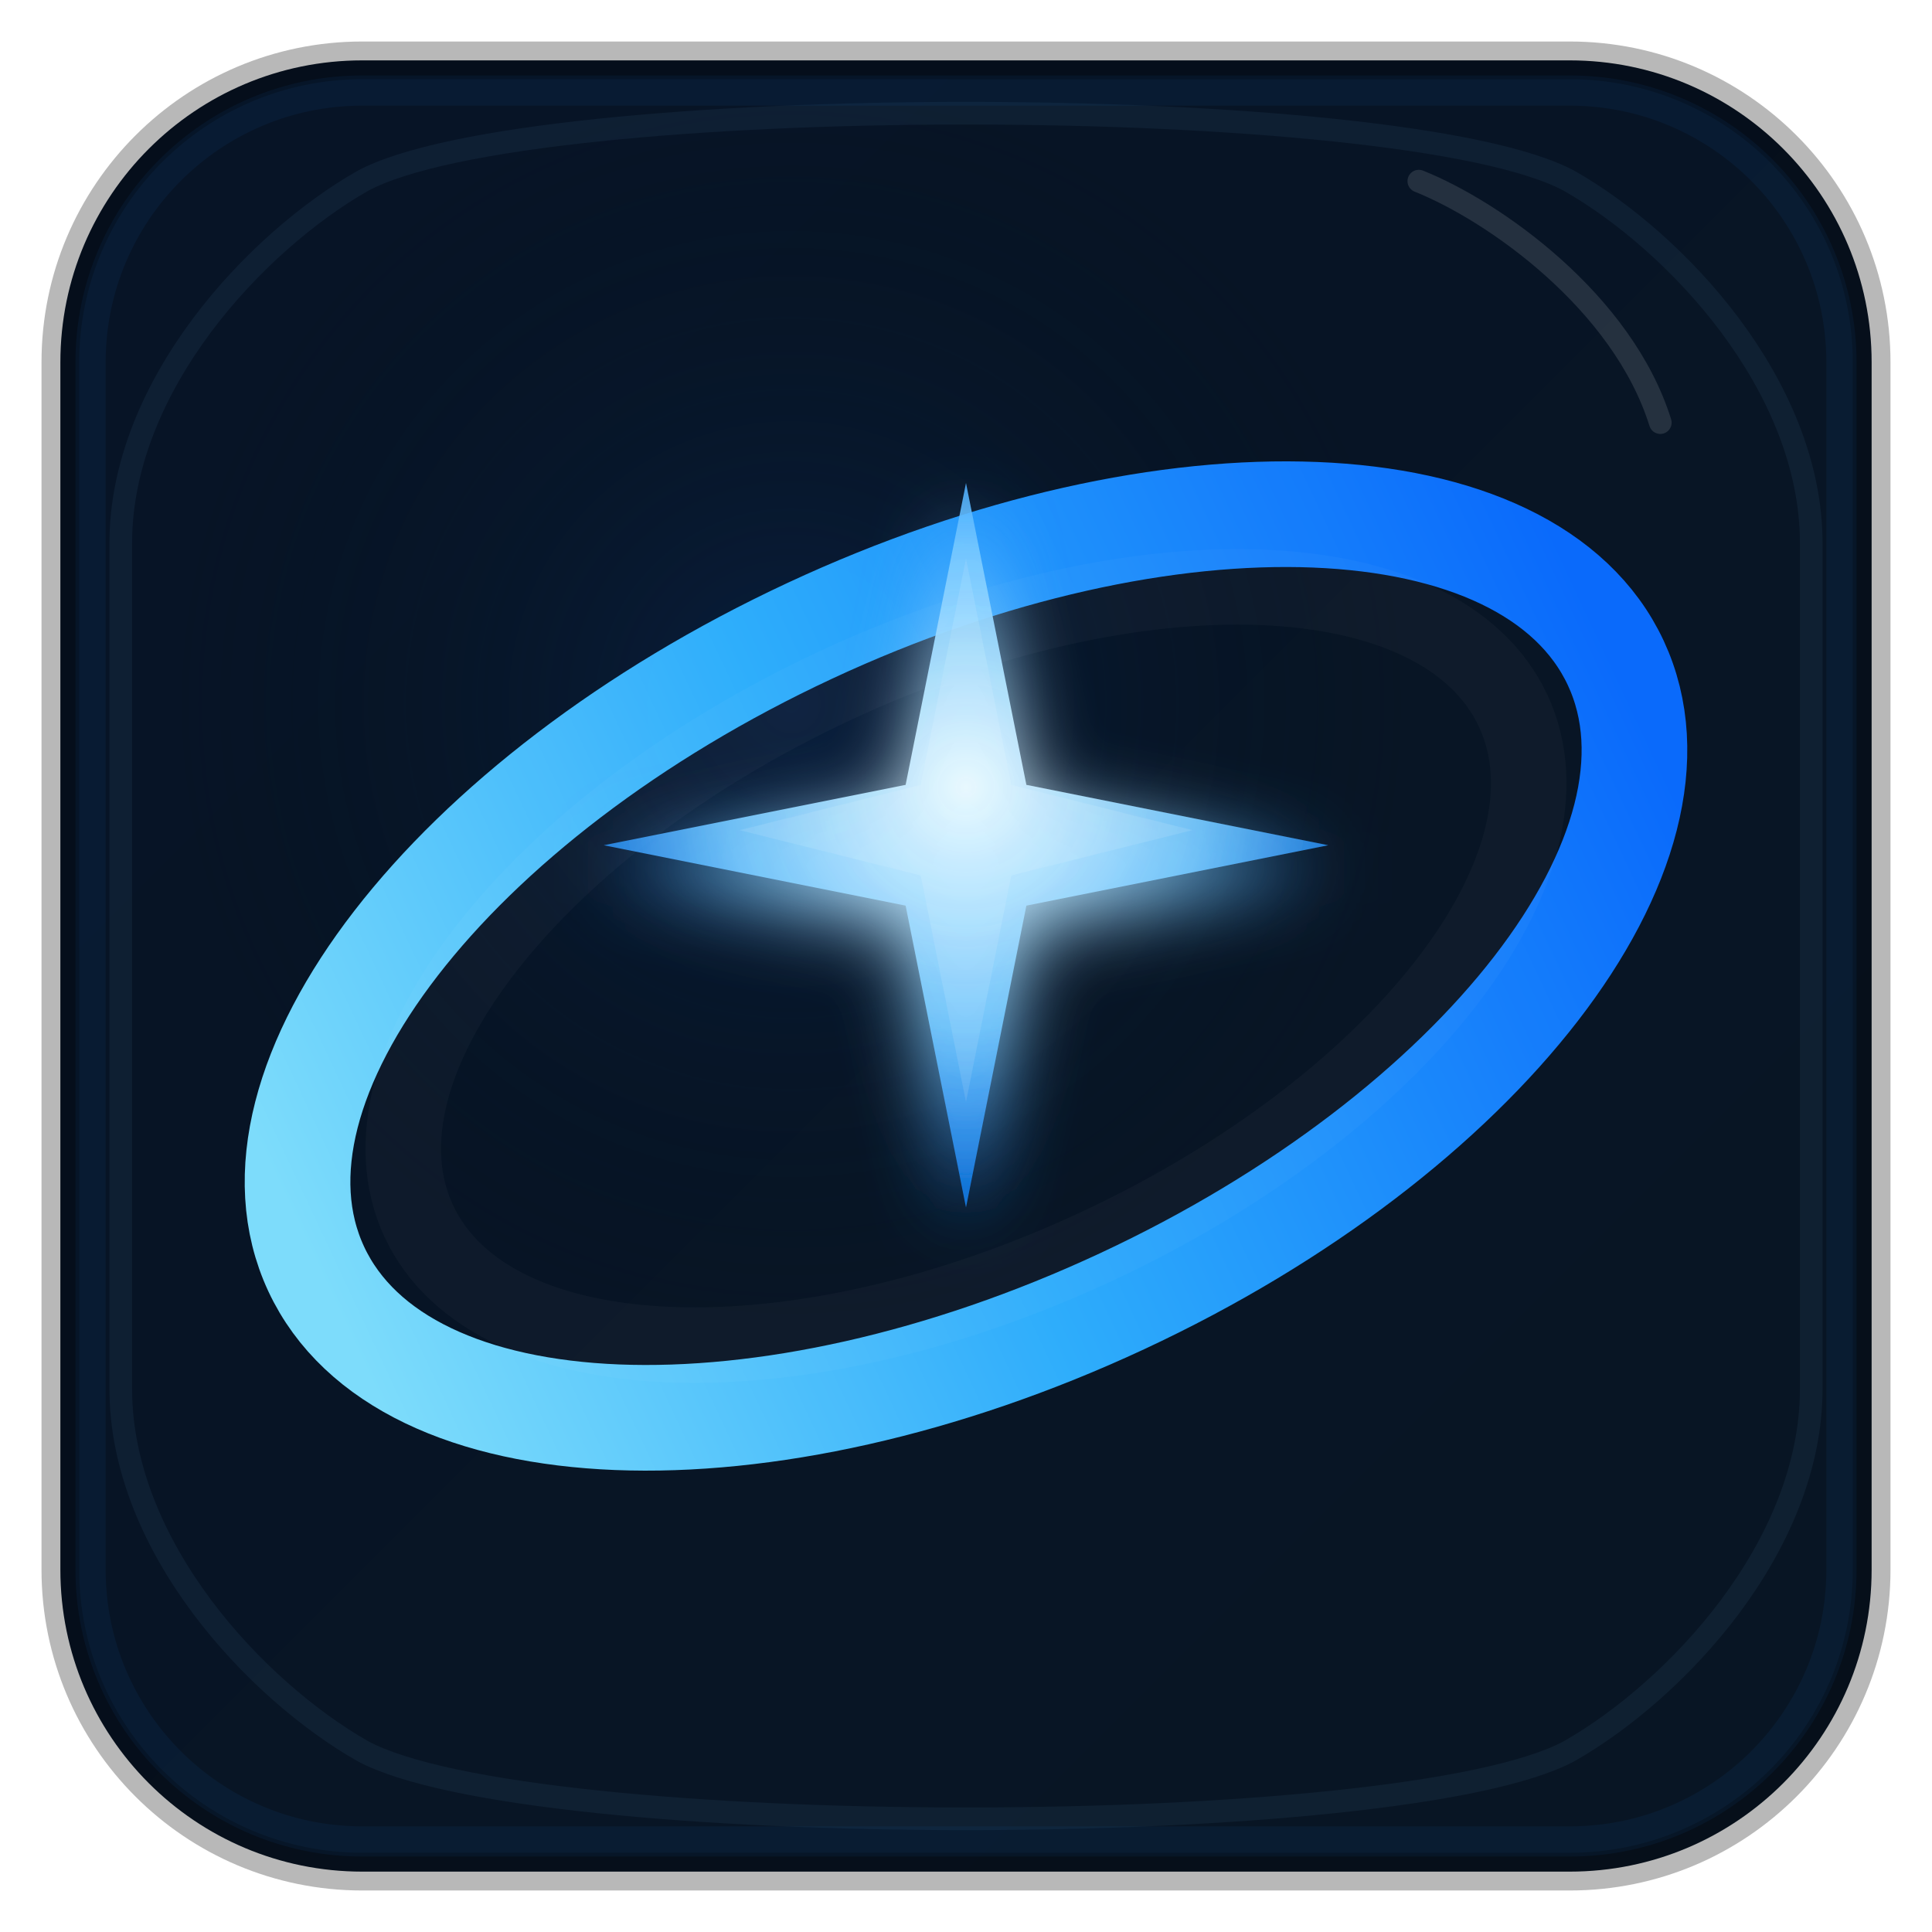
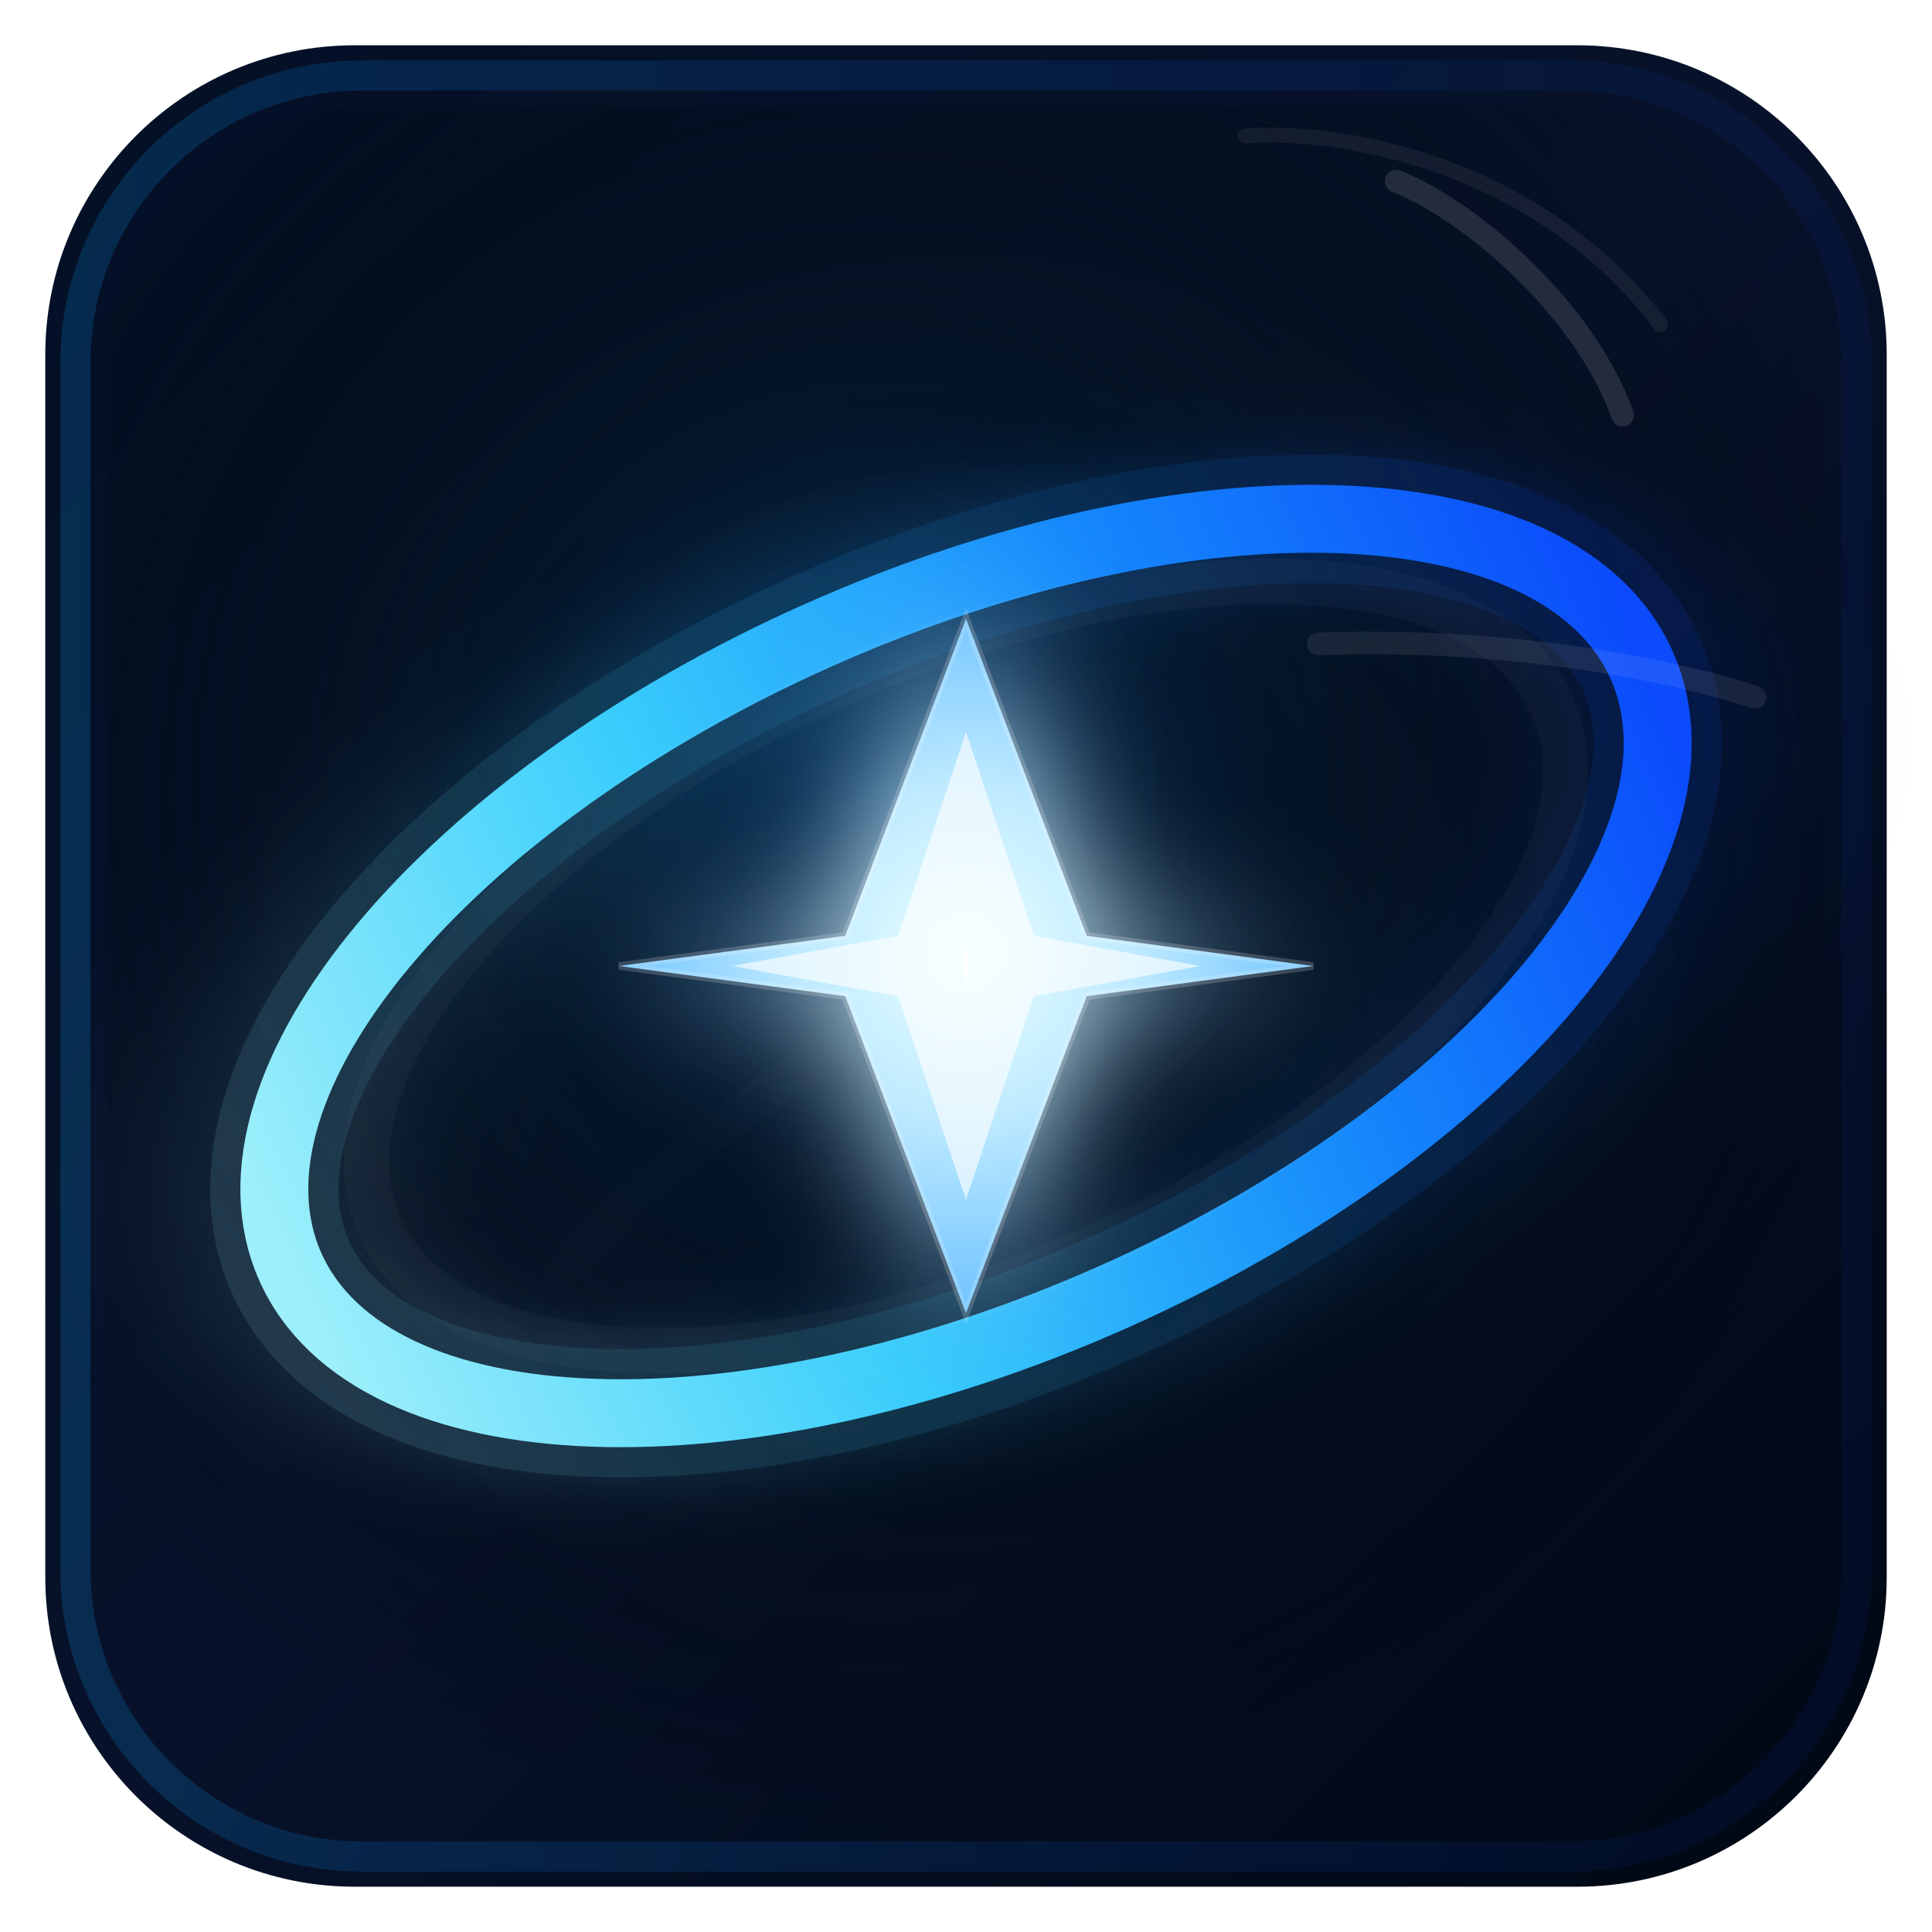
- <svg xmlns="http://www.w3.org/2000/svg" width="512" height="512" viewBox="0 0 512 512">
+ <svg xmlns="http://www.w3.org/2000/svg" width="512" height="512" viewBox="0 0 512 512" preserveAspectRatio="xMidYMid meet">
  <defs>
-     <linearGradient id="bgGrad" x1="0" x2="1" y1="0" y2="1">
-       <stop offset="0%" stop-color="#071426" />
-       <stop offset="100%" stop-color="#081524" />
+     <linearGradient id="bgMain" x1="0" x2="1" y1="0" y2="1">
+       <stop offset="0%" stop-color="#041026" />
+       <stop offset="50%" stop-color="#07122a" />
+       <stop offset="100%" stop-color="#000814" />
    </linearGradient>
-     <radialGradient id="innerGlow" cx="40%" cy="35%" r="60%">
-       <stop offset="0%" stop-color="#0b2a5a" stop-opacity="0.45" />
-       <stop offset="60%" stop-color="#001018" stop-opacity="0.0" />
+     <radialGradient id="centerGlow" cx="45%" cy="40%" r="60%">
+       <stop offset="0%" stop-color="#083660" stop-opacity="0.95" />
+       <stop offset="40%" stop-color="#021424" stop-opacity="0.6" />
+       <stop offset="100%" stop-color="#000000" stop-opacity="0.0" />
    </radialGradient>
    <linearGradient id="ringGrad" x1="0" x2="1">
-       <stop offset="0%" stop-color="#7fe0ff" stop-opacity="1" />
-       <stop offset="45%" stop-color="#2fb0ff" stop-opacity="1" />
-       <stop offset="100%" stop-color="#0a6cff" stop-opacity="1" />
+       <stop offset="0%" stop-color="#9ff3ff" />
+       <stop offset="35%" stop-color="#3ad0ff" />
+       <stop offset="70%" stop-color="#1588ff" />
+       <stop offset="100%" stop-color="#0b4cff" />
    </linearGradient>
-     <radialGradient id="starGrad" cx="50%" cy="42%" r="55%">
-       <stop offset="0%" stop-color="#e6f9ff" stop-opacity="1" />
-       <stop offset="60%" stop-color="#74c8ff" stop-opacity="0.95" />
-       <stop offset="100%" stop-color="#1a8aff" stop-opacity="0.8" />
+     <radialGradient id="starGrad" cx="50%" cy="48%" r="60%">
+       <stop offset="0%" stop-color="#eaffff" />
+       <stop offset="40%" stop-color="#bfeaff" />
+       <stop offset="100%" stop-color="#56b7ff" />
    </radialGradient>
-     <filter id="softShadow" x="-50%" y="-50%" width="200%" height="200%">
-       <feGaussianBlur stdDeviation="10" result="b" />
-       <feOffset dx="0" dy="6" in="b" result="c" />
+     <filter id="bloom" x="-100%" y="-100%" width="300%" height="300%">
+       <feGaussianBlur in="SourceGraphic" stdDeviation="18" result="blur1" />
+       <feColorMatrix in="blur1" type="matrix" values="1 0 0 0 0  0 1 0 0 0  0 0 1 0 0  0 0 0 1 0" result="col1" />
      <feMerge>
-         <feMergeNode in="c" />
+         <feMergeNode in="col1" />
        <feMergeNode in="SourceGraphic" />
      </feMerge>
    </filter>
+     <linearGradient id="rim" x1="0" x2="1">
+       <stop offset="0%" stop-color="#0da7ff" stop-opacity="0.18" />
+       <stop offset="100%" stop-color="#0b3cff" stop-opacity="0.06" />
+     </linearGradient>
+     <linearGradient id="shine" x1="0" x2="1" y1="0" y2="1">
+       <stop offset="0%" stop-color="#ffffff" stop-opacity="0.28" />
+       <stop offset="100%" stop-color="#ffffff" stop-opacity="0.02" />
+     </linearGradient>
  </defs>
-   <rect x="16" y="16" width="480" height="480" rx="80" ry="80" fill="url(#bgGrad)" />
-   <rect x="28" y="28" width="456" height="456" rx="72" ry="72" fill="url(#innerGlow)" />
-   <path d="M96 48 C140 24, 372 24, 416 48 L416 48 C444 64, 480 102, 480 144 L480 368 C480 410, 444 448, 416 464 C372 488, 140 488, 96 464 C68 448, 32 410, 32 368 L32 144 C32 102, 68 64, 96 48 Z" fill="none" stroke="rgba(120,200,255,0.06)" stroke-width="6" />
+   <rect x="12" y="12" width="488" height="488" rx="82" ry="82" fill="url(#bgMain)" />
+   <rect x="28" y="28" width="456" height="456" rx="72" ry="72" fill="url(#centerGlow)" />
+   <path d="M370 48 C390 56, 420 82, 430 110" stroke="rgba(255,255,255,0.12)" stroke-width="6" fill="none" stroke-linecap="round" />
+   <path d="M330 36 C360 34, 410 46, 440 86" stroke="rgba(255,255,255,0.06)" stroke-width="4" fill="none" stroke-linecap="round" />
+   <g opacity="0.14">
+     <ellipse cx="256" cy="256" rx="170" ry="170" fill="none" stroke="rgba(255,255,255,0.02)" stroke-width="36" />
+     <ellipse cx="256" cy="256" rx="120" ry="120" fill="none" stroke="rgba(255,255,255,0.02)" stroke-width="24" />
+   </g>
  <g transform="translate(256,256)">
-     <ellipse rx="190" ry="98" fill="none" stroke="url(#ringGrad)" stroke-width="28" stroke-linecap="round" transform="rotate(-25)" opacity="0.98" />
-     <ellipse rx="160" ry="82" fill="none" stroke="rgba(255,255,255,0.03)" stroke-width="20" transform="rotate(-25)" />
+     <ellipse rx="196" ry="96" fill="none" stroke="url(#ringGrad)" stroke-width="34" stroke-linecap="round" transform="rotate(-24)" opacity="0.18" filter="url(#bloom)" />
+     <ellipse rx="196" ry="96" fill="none" stroke="url(#ringGrad)" stroke-width="18" stroke-linecap="round" transform="rotate(-24)" opacity="0.98" />
+     <ellipse rx="170" ry="82" fill="none" stroke="rgba(255,255,255,0.03)" stroke-width="12" transform="rotate(-24)" />
  </g>
-   <g filter="url(#softShadow)">
-     <path d="M256 128 L272 208 L352 224 L272 240 L256 320 L240 240 L160 224 L240 208 Z" fill="url(#starGrad)" transform="translate(0,0) scale(1)" opacity="0.98" />
-     <path d="M256 148 L268 208 L316 220 L268 232 L256 292 L244 232 L196 220 L244 208 Z" fill="rgba(255,255,255,0.12)" opacity="0.9" />
+   <g transform="translate(256,256)" filter="url(#bloom)">
+     <path d="M0 -92 L32 -8 L92 0 L32 8 L0 92 L-32 8 L-92 0 L-32 -8 Z" fill="url(#starGrad)" stroke="rgba(255,255,255,0.18)" stroke-width="2" />
  </g>
-   <path d="M376 48 C396 56, 430 80, 440 112" stroke="rgba(255,255,255,0.12)" stroke-width="6" fill="none" stroke-linecap="round" />
-   <rect x="16" y="16" width="480" height="480" rx="80" ry="80" fill="none" stroke="rgba(0,0,0,0.28)" stroke-width="10" />
-   <rect x="24" y="24" width="464" height="464" rx="72" ry="72" fill="none" stroke="rgba(30,140,255,0.06)" stroke-width="8" />
+   <g transform="translate(256,256)">
+     <path d="M0 -62 L18 -8 L62 0 L18 8 L0 62 L-18 8 L-62 0 L-18 -8 Z" fill="rgba(255,255,255,0.65)" opacity="0.95" />
+     <path d="M-6 -2 L0 -54 L6 -2 L54 0 L6 2 L0 54 L-6 2 L-54 0 Z" fill="rgba(255,255,255,0.92)" opacity="0.85" transform="scale(0.12)" />
+   </g>
+   <g transform="translate(256,256) rotate(-24)">
+     <path d="M120 -40 C160 -24, 198 0, 220 20" stroke="rgba(255,255,255,0.28)" stroke-width="6" stroke-linecap="round" fill="none" opacity="0.28" />
+     <path d="M-130 30 C-100 16, -60 8, -10 0" stroke="rgba(255,255,255,0.06)" stroke-width="10" stroke-linecap="round" fill="none" opacity="0.12" />
+   </g>
+   <rect x="20" y="20" width="472" height="472" rx="76" ry="76" fill="none" stroke="url(#rim)" stroke-width="8" />
</svg>
